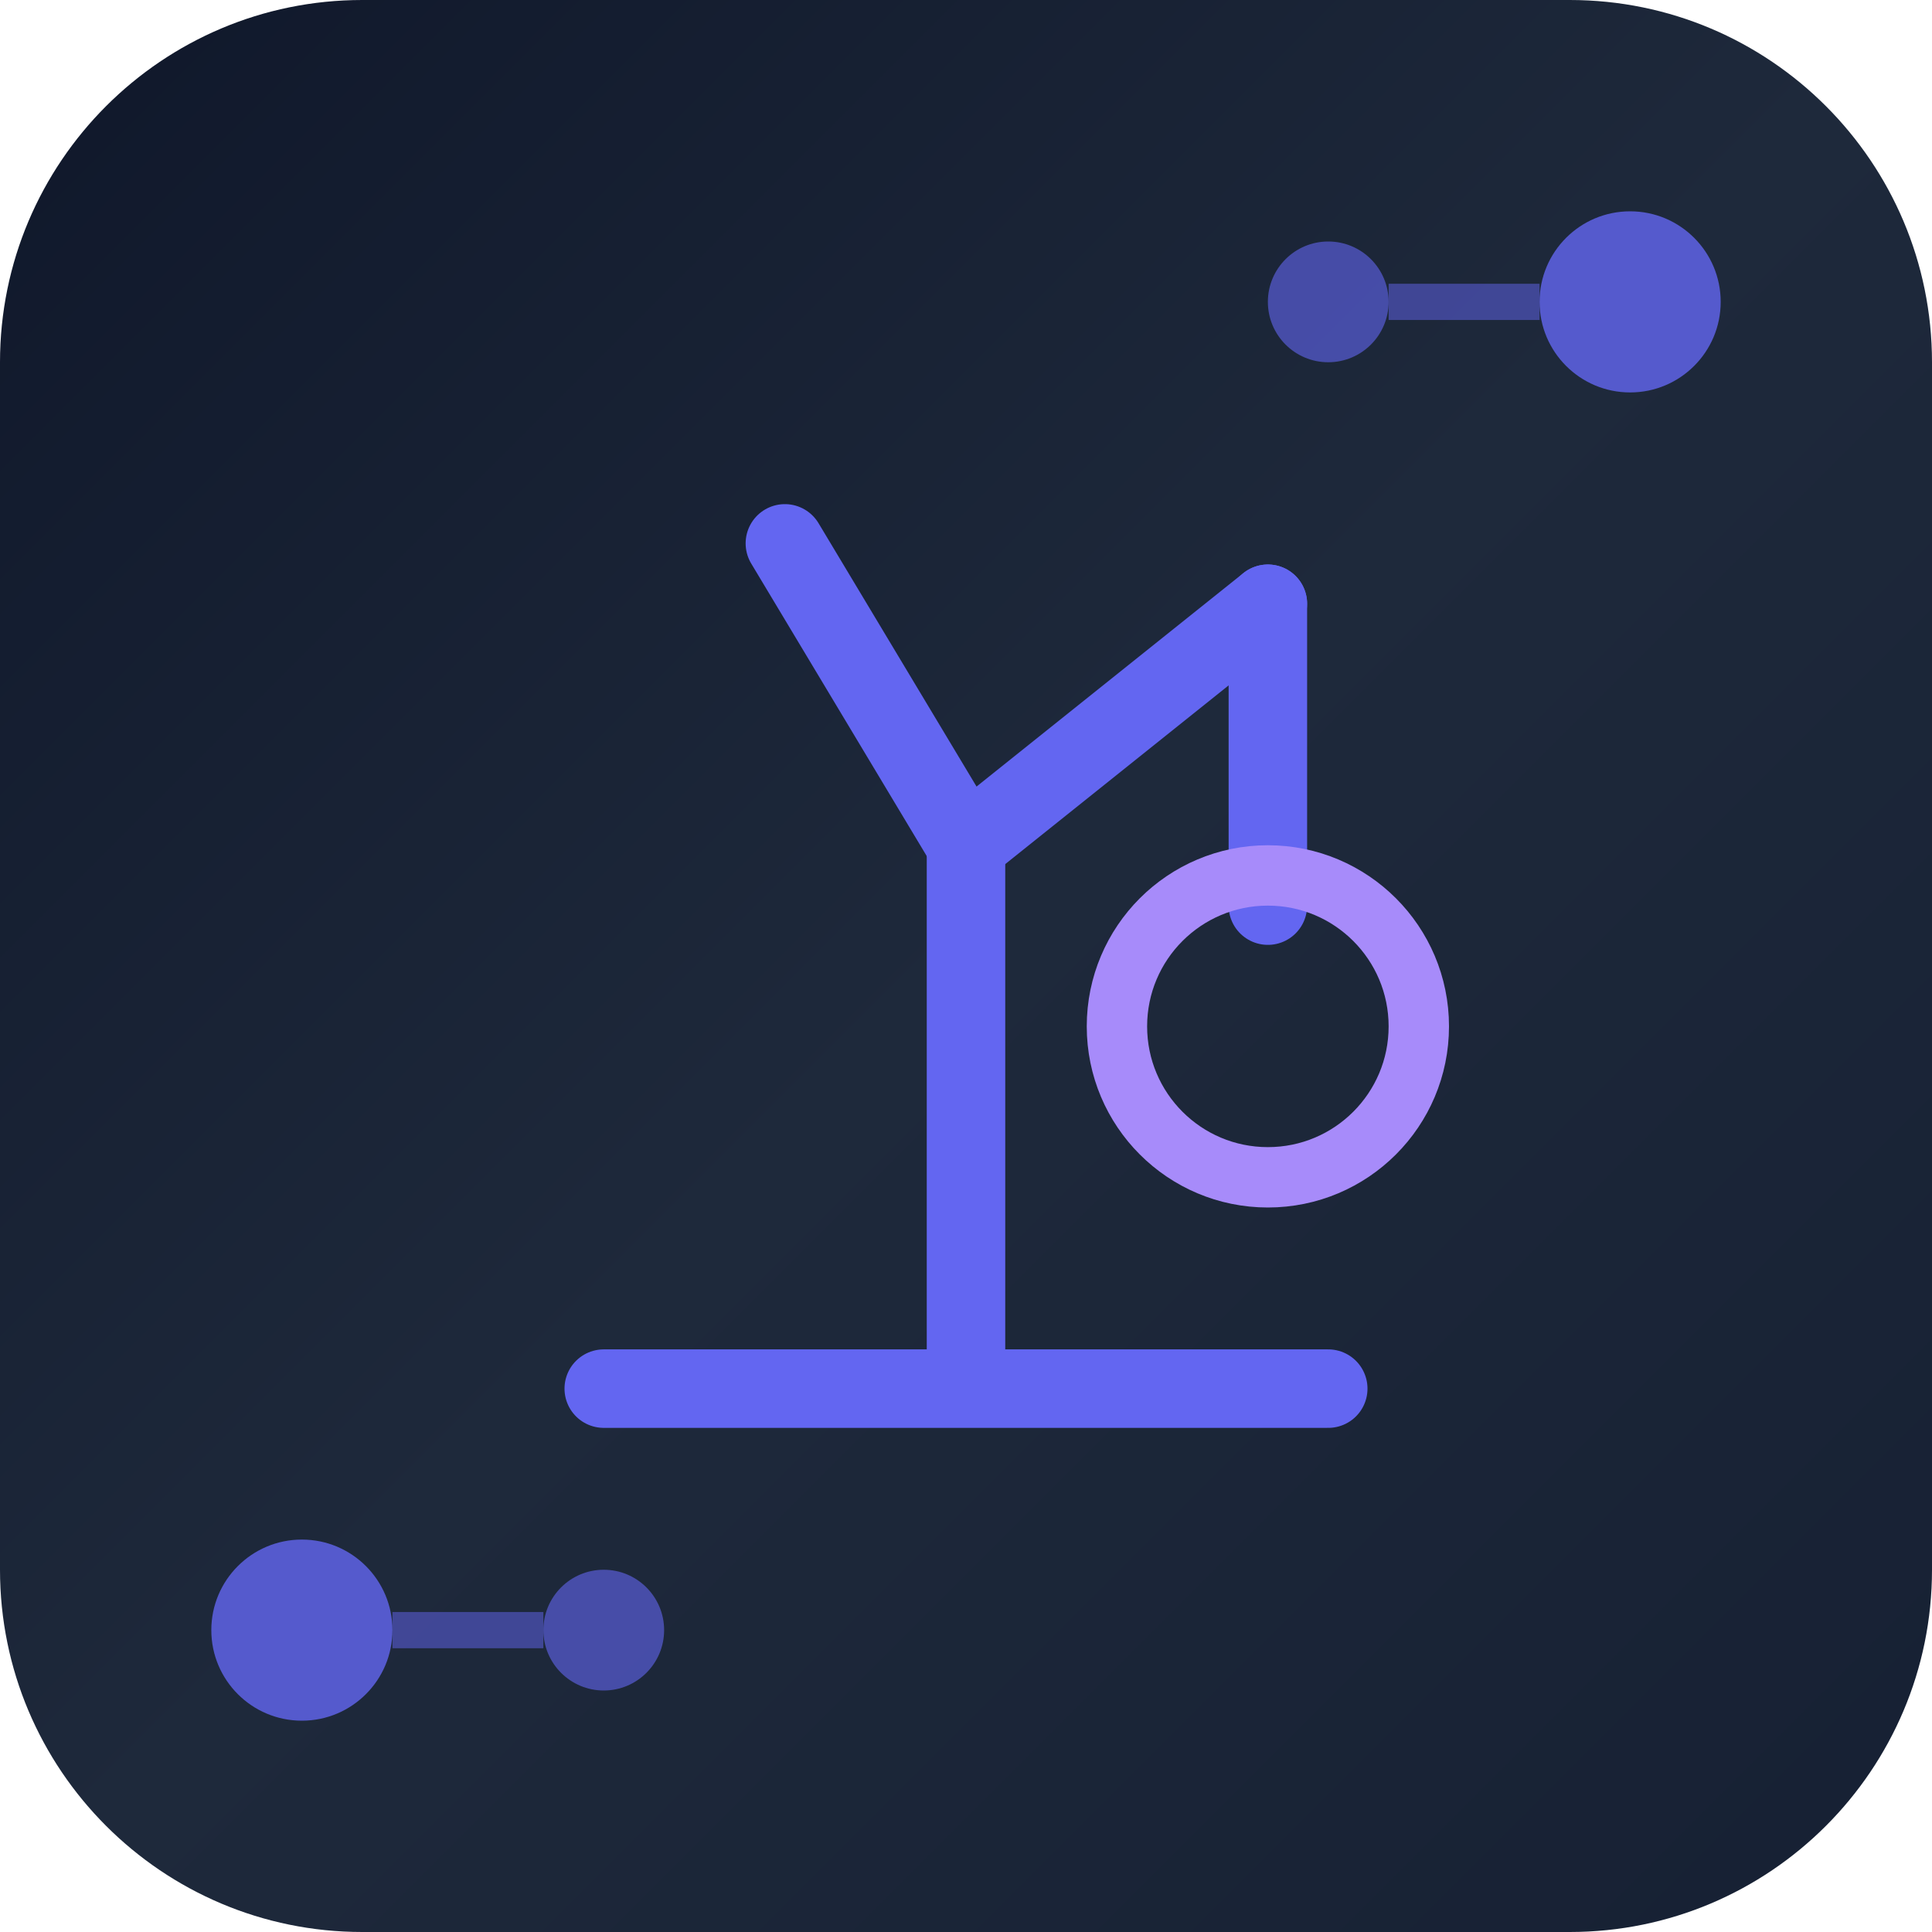
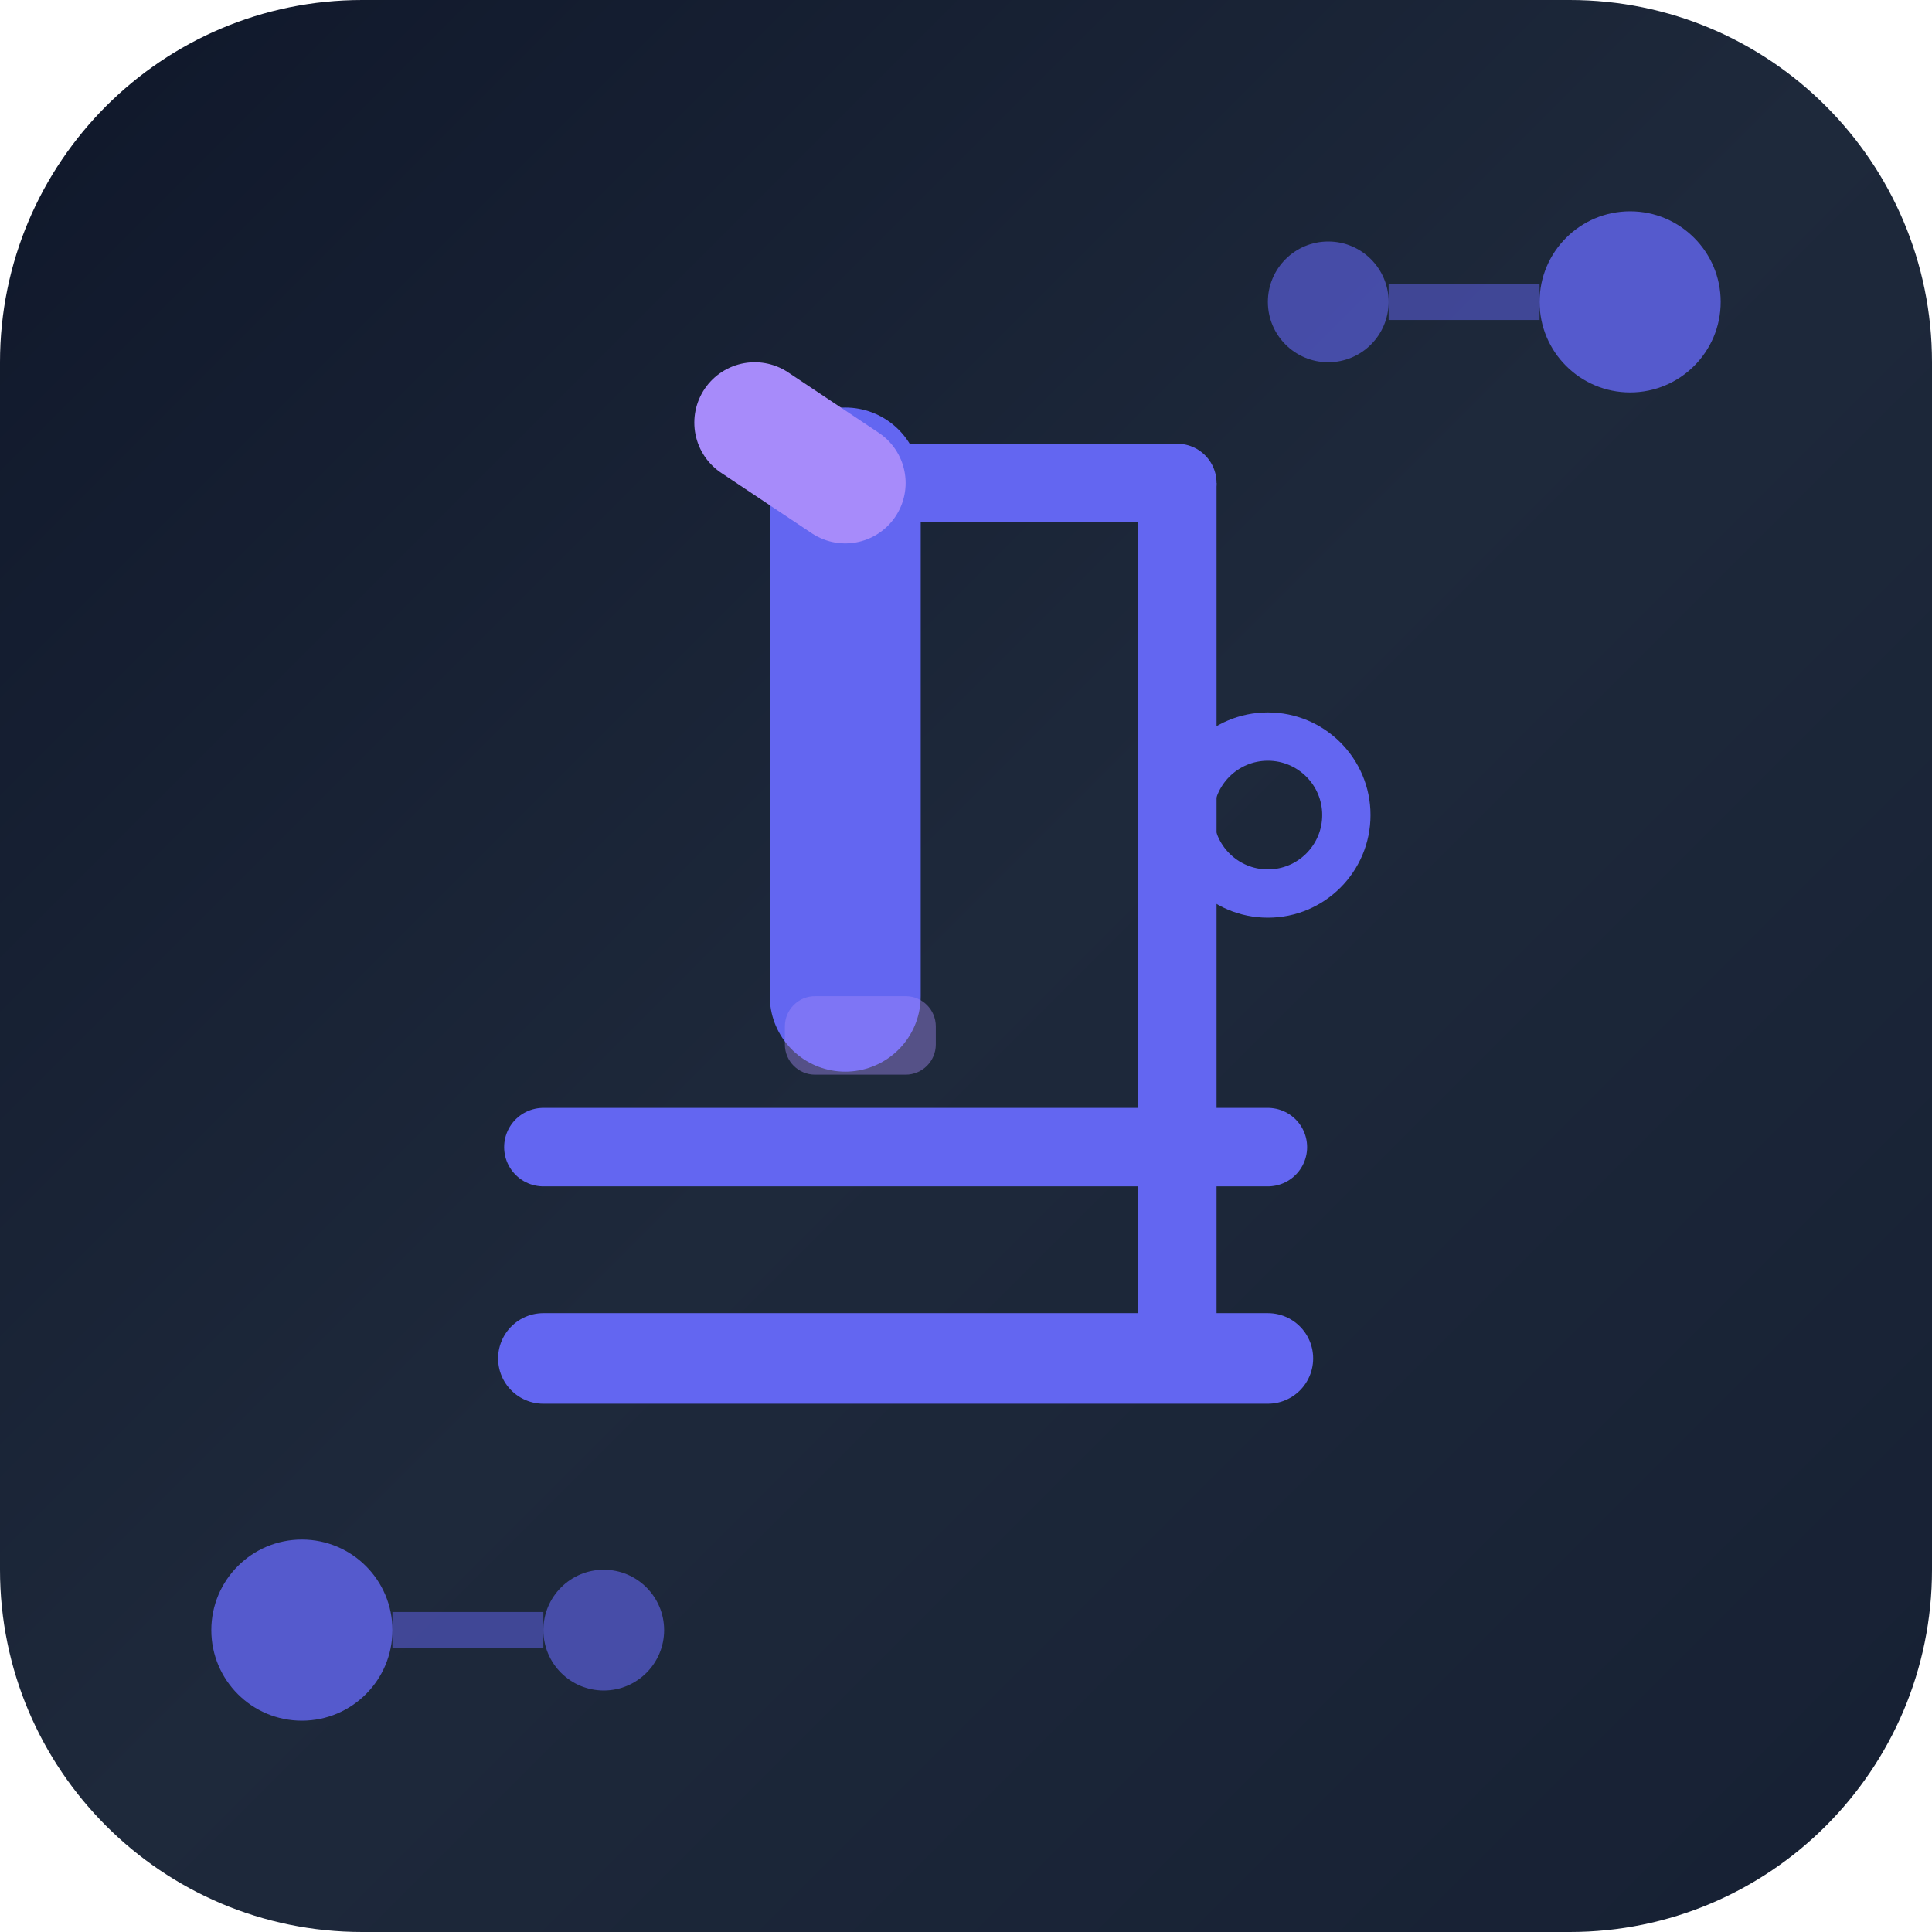
<svg xmlns="http://www.w3.org/2000/svg" viewBox="0 0 32 32">
  <defs>
    <linearGradient id="bg" x1="0" y1="0" x2="1" y2="1">
      <stop offset="0%" stop-color="#0f172a" />
      <stop offset="50%" stop-color="#1e293b" />
      <stop offset="100%" stop-color="#162033" />
    </linearGradient>
  </defs>
  <rect width="32" height="32" rx="6" fill="url(#bg)" />
  <circle cx="5" cy="27" r="1.5" fill="#6366f1" opacity="0.8" />
  <circle cx="10" cy="27" r="1" fill="#6366f1" opacity="0.6" />
  <line x1="6.5" y1="27" x2="9" y2="27" stroke="#6366f1" stroke-width="0.6" opacity="0.5" />
  <circle cx="27" cy="5" r="1.5" fill="#6366f1" opacity="0.8" />
  <circle cx="22" cy="5" r="1" fill="#6366f1" opacity="0.6" />
  <line x1="23" y1="5" x2="25.5" y2="5" stroke="#6366f1" stroke-width="0.6" opacity="0.5" />
-   <line x1="10" y1="23" x2="22" y2="23" stroke="#6366f1" stroke-width="1.3" stroke-linecap="round" />
-   <line x1="16" y1="23" x2="16" y2="14" stroke="#6366f1" stroke-width="1.3" />
-   <path d="M16 14 L21 10" stroke="#6366f1" stroke-width="1.3" stroke-linecap="round" />
-   <line x1="21" y1="10" x2="21" y2="15" stroke="#6366f1" stroke-width="1.3" stroke-linecap="round" />
-   <circle cx="21" cy="17" r="2.5" fill="none" stroke="#a78bfa" stroke-width="1" />
-   <line x1="13" y1="9" x2="16" y2="14" stroke="#6366f1" stroke-width="1.3" stroke-linecap="round" />
+   <line x1="9" y1="22.5" x2="21" y2="22.5" stroke="#6366f1" stroke-width="1.5" stroke-linecap="round" />
+   <line x1="19.5" y1="22.5" x2="19.5" y2="8" stroke="#6366f1" stroke-width="1.3" />
+   <line x1="19.5" y1="8" x2="14" y2="8" stroke="#6366f1" stroke-width="1.3" stroke-linecap="round" />
+   <line x1="14" y1="8" x2="14" y2="16.5" stroke="#6366f1" stroke-width="2.5" stroke-linecap="round" />
+   <line x1="12.5" y1="7" x2="14" y2="8" stroke="#a78bfa" stroke-width="2" stroke-linecap="round" />
+   <rect x="13" y="16.5" width="2.5" height="1.3" rx="0.5" fill="#a78bfa" opacity="0.4" />
+   <line x1="9" y1="19" x2="21" y2="19" stroke="#6366f1" stroke-width="1.3" stroke-linecap="round" />
+   <circle cx="21" cy="13.5" r="1.3" fill="none" stroke="#6366f1" stroke-width="0.8" />
</svg>
